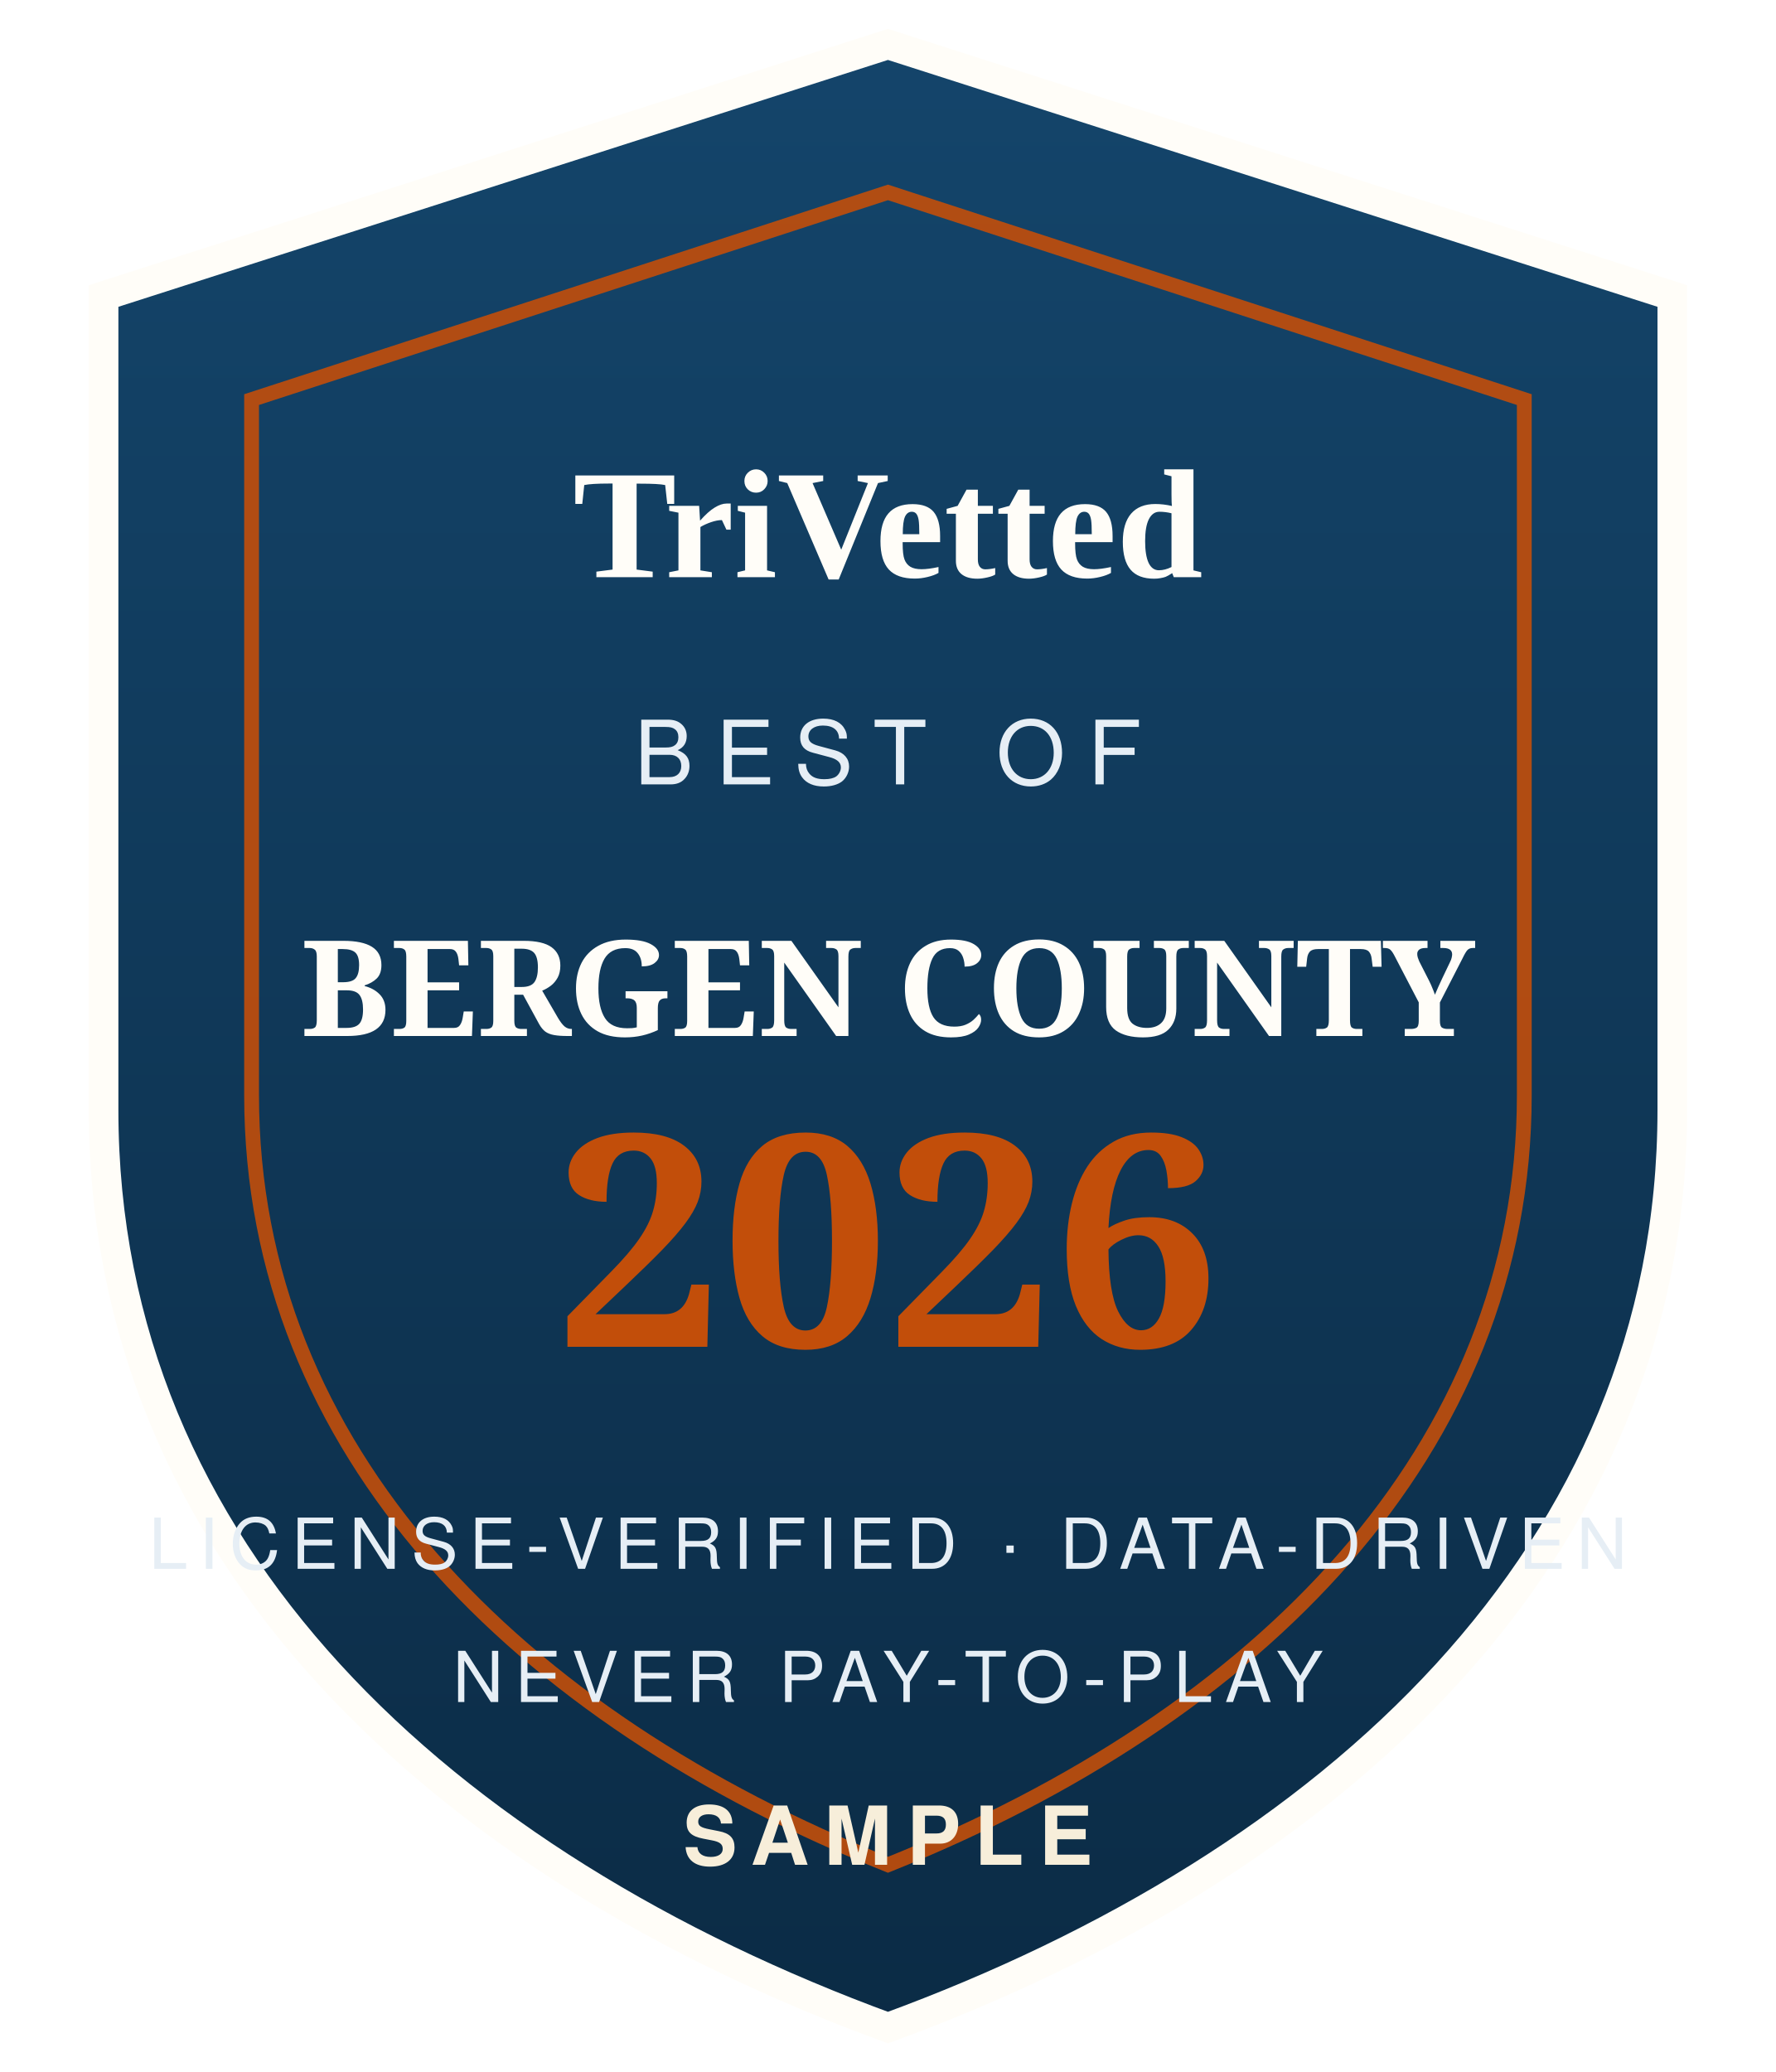
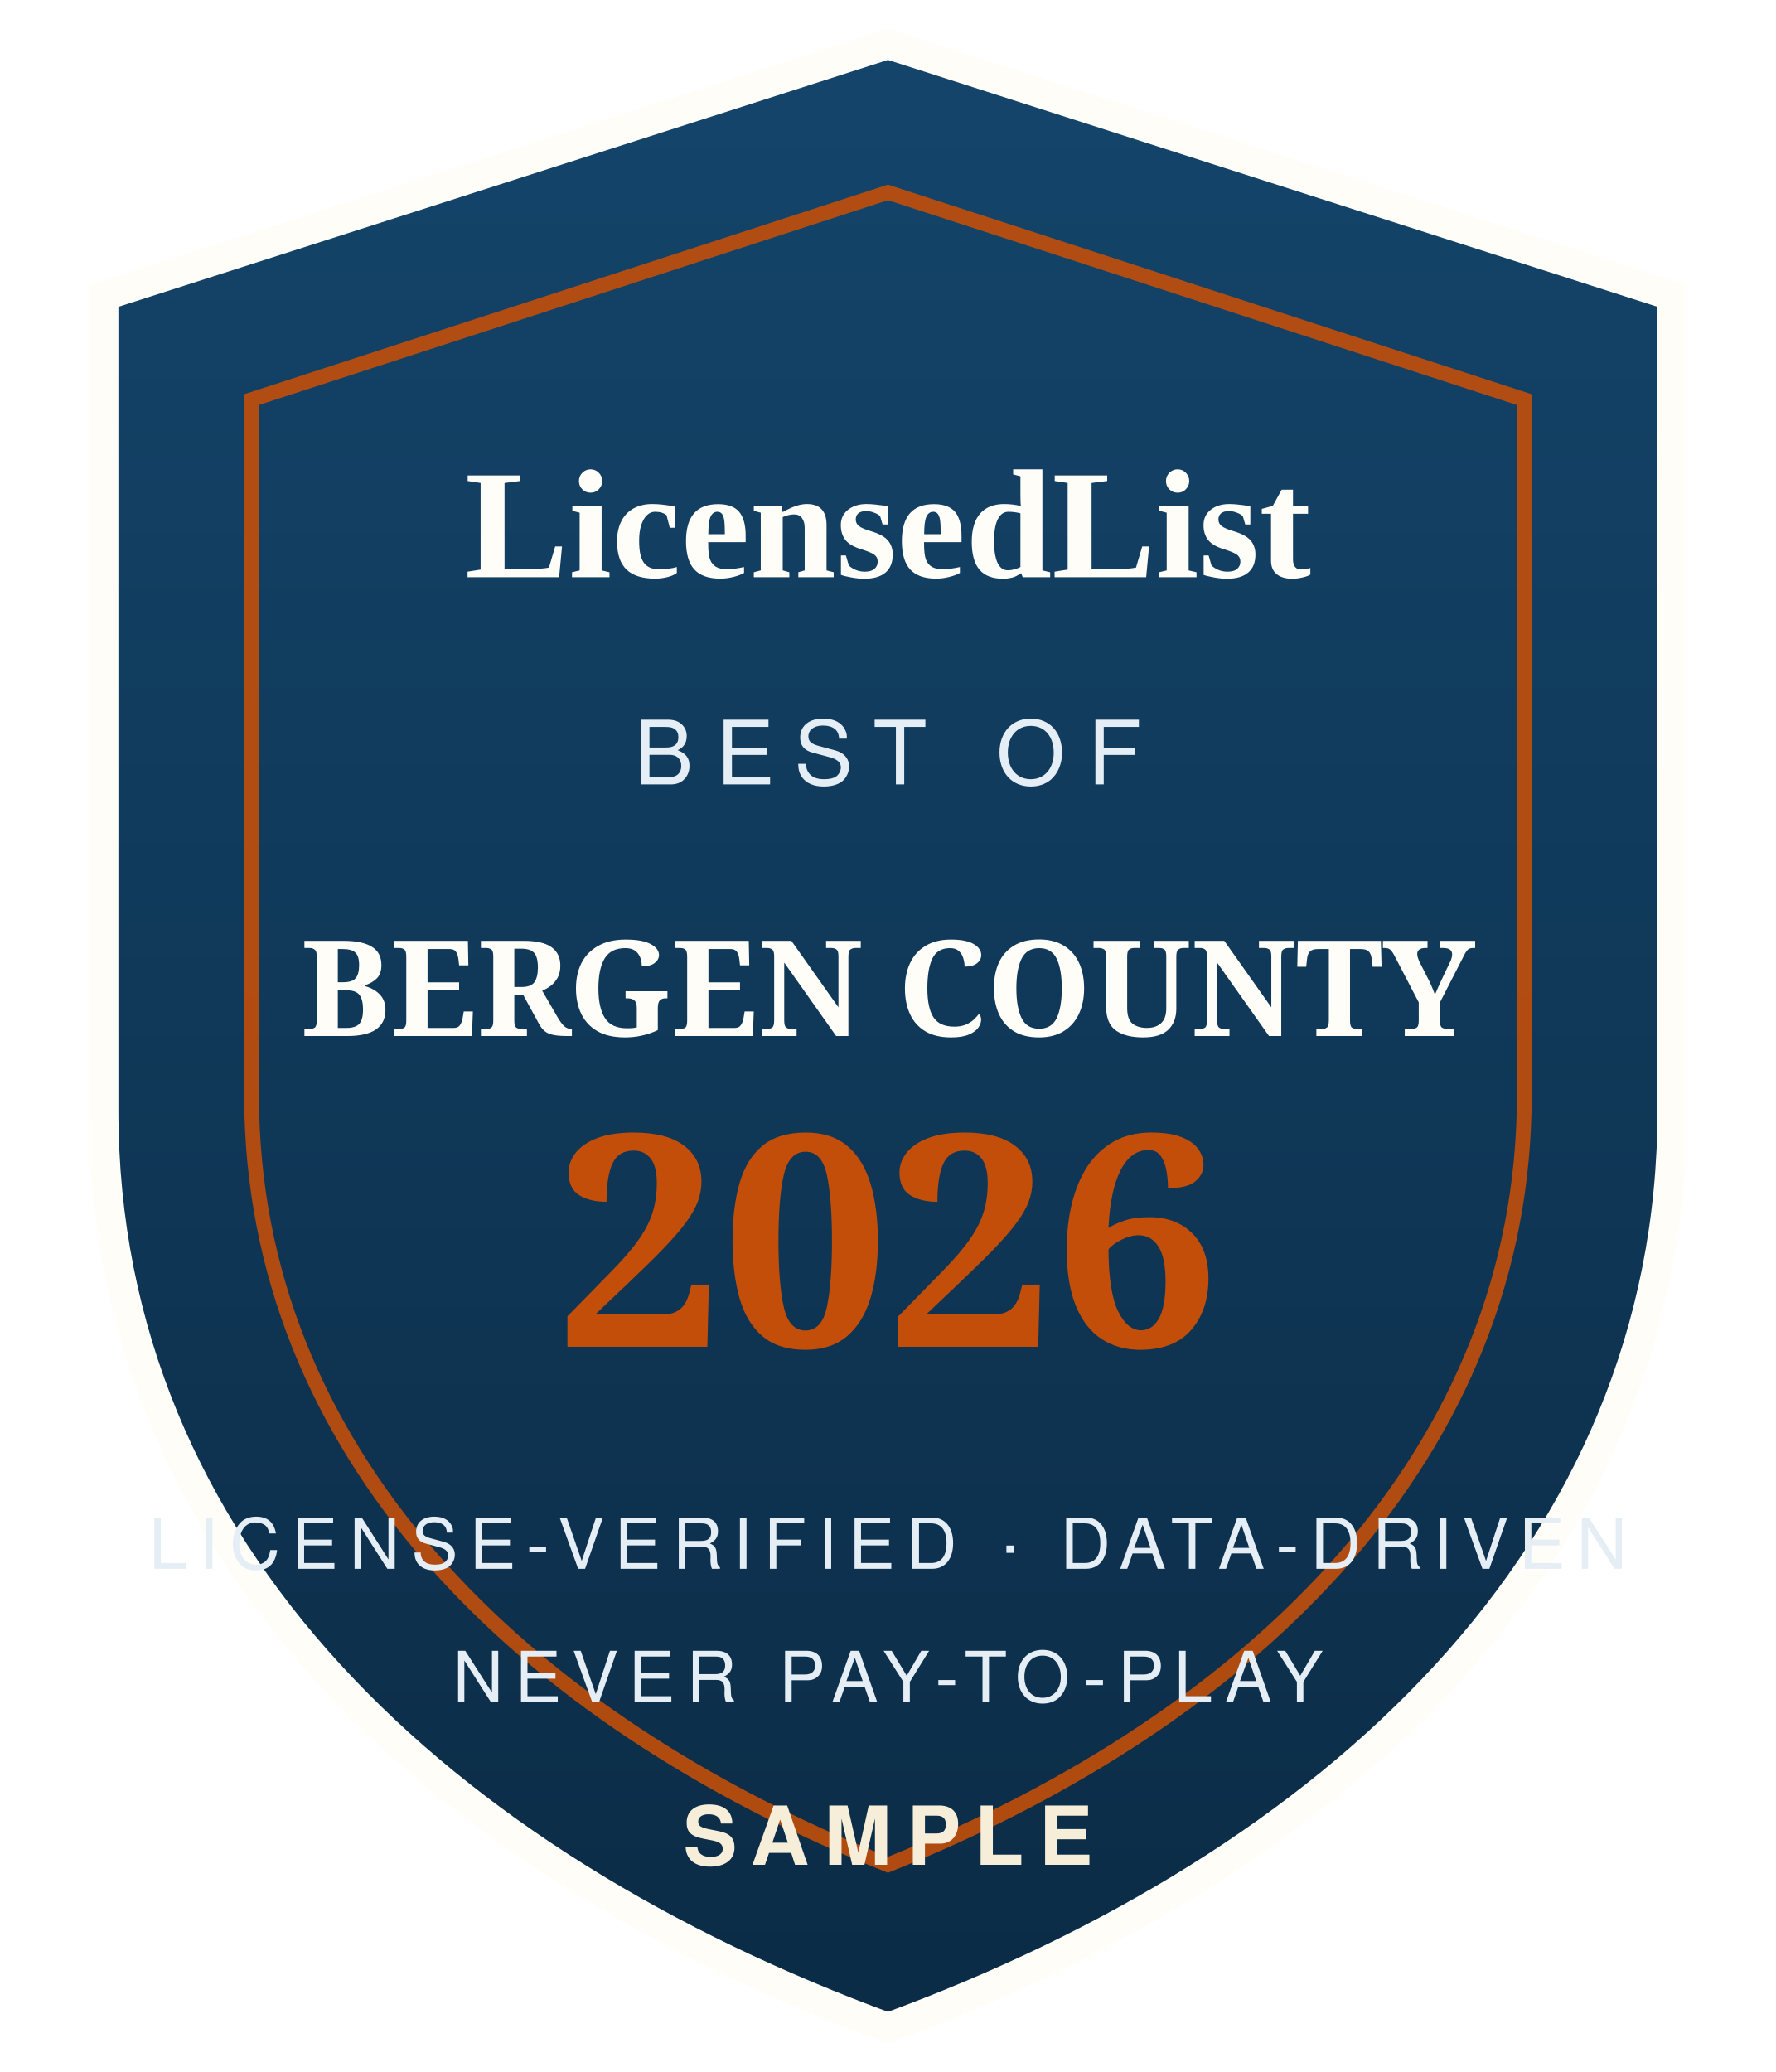
- <svg xmlns="http://www.w3.org/2000/svg" width="240" height="280" viewBox="0 0 240 280" role="img" aria-label="TriVetted Best of Bergen County 2026">
+ <svg xmlns="http://www.w3.org/2000/svg" width="240" height="280" viewBox="0 0 240 280" role="img" aria-label="LicensedList Best of Bergen County 2026">
  <defs>
    <linearGradient id="bg" x1="0" y1="0" x2="0" y2="1">
      <stop offset="0" stop-color="#14456b" />
      <stop offset="1" stop-color="#0b2b45" />
    </linearGradient>
  </defs>
  <path d="M120 6 L226 40 V150 C226 210 180 252 120 274 C60 252 14 210 14 150 V40 Z" fill="url(#bg)" stroke="#fffdf8" stroke-width="4" />
  <path d="M120 26 L206 54 V148 C206 196 170 232 120 252 C70 232 34 196 34 148 V54 Z" fill="none" stroke="#c24e0a" stroke-width="2" opacity="0.9" />
-   <text x="120" y="78" text-anchor="middle" font-family="Georgia, 'Times New Roman', serif" font-size="21" font-weight="700" fill="#fffdf8">TriVetted</text>
+   <text x="120" y="78" text-anchor="middle" font-family="Georgia, 'Times New Roman', serif" font-size="21" font-weight="700" fill="#fffdf8">LicensedList</text>
  <text x="120" y="106" text-anchor="middle" font-family="Helvetica, Arial, sans-serif" font-size="12" letter-spacing="3" fill="#e6eef5">BEST OF</text>
  <text x="120" y="140" text-anchor="middle" font-family="Georgia, serif" font-size="18" font-weight="700" fill="#fffdf8">BERGEN COUNTY</text>
  <text x="120" y="182" text-anchor="middle" font-family="Georgia, serif" font-size="40" font-weight="700" fill="#c24e0a">2026</text>
  <text x="120" y="212" text-anchor="middle" font-family="Helvetica, Arial, sans-serif" font-size="9.5" letter-spacing="1.5" fill="#e6eef5">LICENSE-VERIFIED · DATA-DRIVEN</text>
  <text x="120" y="230" text-anchor="middle" font-family="Helvetica, Arial, sans-serif" font-size="9.5" letter-spacing="1.5" fill="#e6eef5">NEVER PAY-TO-PLAY</text>
  <text x="120" y="252" text-anchor="middle" font-family="Helvetica, Arial, sans-serif" font-size="11" font-weight="700" letter-spacing="2" fill="#f7eeda">SAMPLE</text>
</svg>
